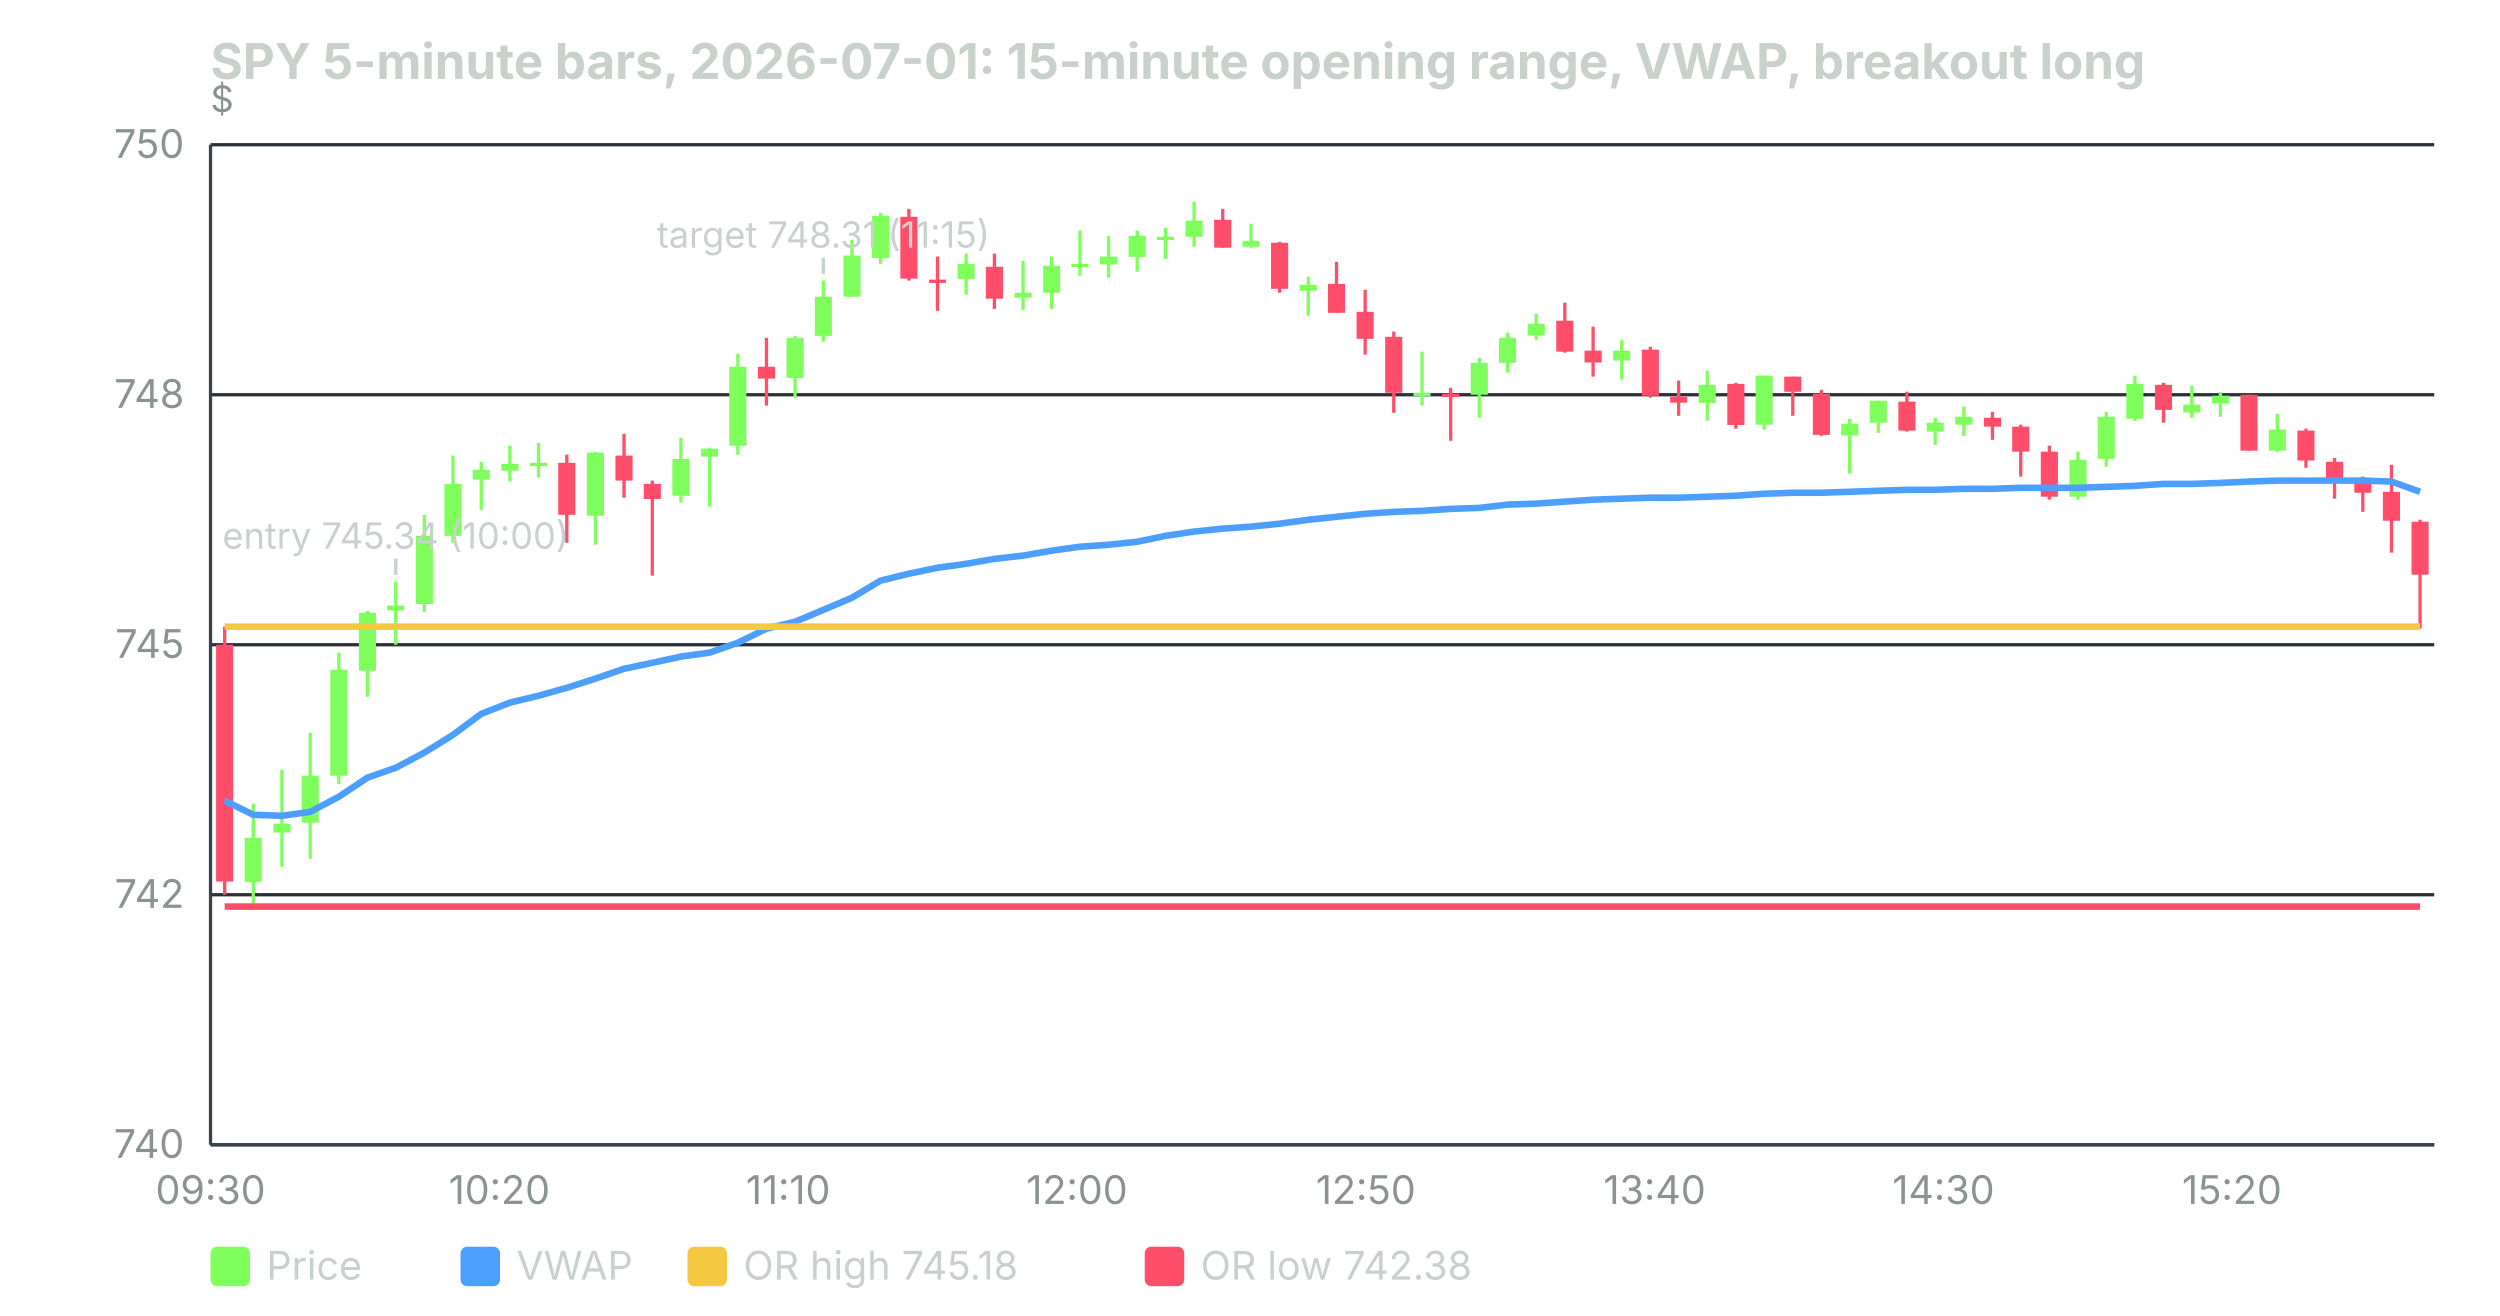
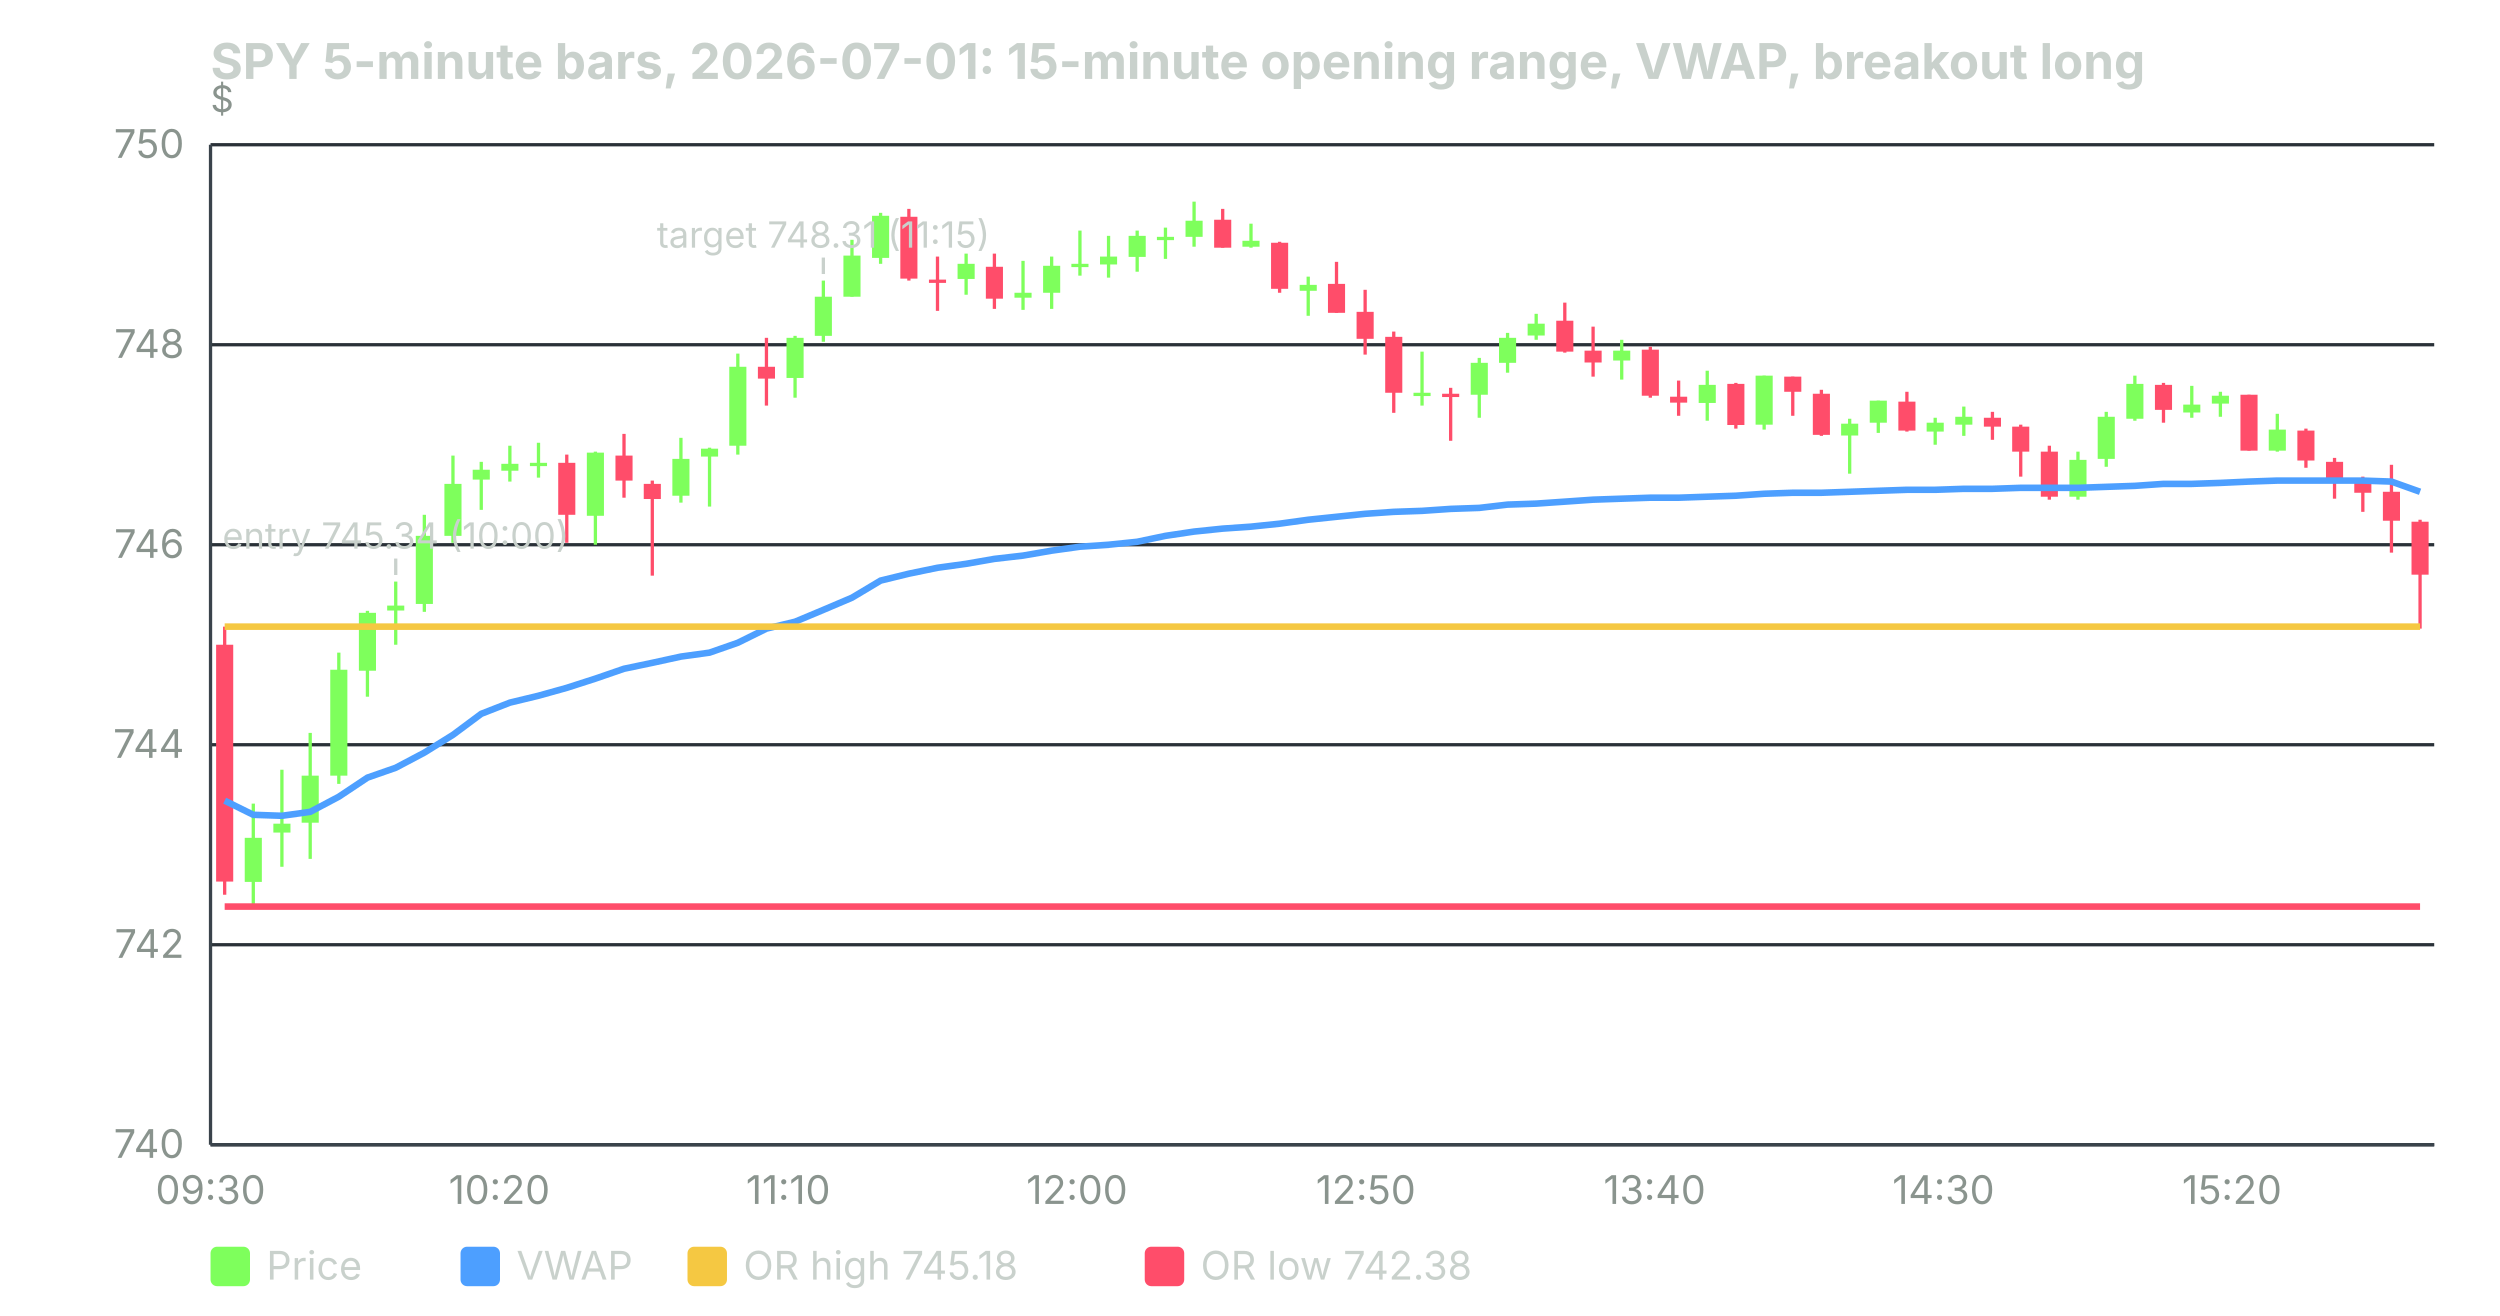
<svg xmlns="http://www.w3.org/2000/svg" viewBox="0 0 760 400" role="img" font-family="ui-sans-serif,system-ui,-apple-system,Segoe UI,sans-serif" font-size="12">
  <text x="64" y="24" fill="#c9d1cc" font-size="15" font-weight="700">SPY 5-minute bars, 2026-07-01: 15-minute opening range, VWAP, breakout long</text>
  <line x1="64" y1="348.0" x2="740" y2="348.0" stroke="#2a3138" stroke-width="1" />
  <text x="56" y="352.0" fill="#8a948e" text-anchor="end">740</text>
-   <line x1="64" y1="272.0" x2="740" y2="272.0" stroke="#2a3138" stroke-width="1" />
-   <text x="56" y="276.0" fill="#8a948e" text-anchor="end">742</text>
-   <line x1="64" y1="196.0" x2="740" y2="196.0" stroke="#2a3138" stroke-width="1" />
-   <text x="56" y="200.0" fill="#8a948e" text-anchor="end">745</text>
-   <line x1="64" y1="120.0" x2="740" y2="120.0" stroke="#2a3138" stroke-width="1" />
-   <text x="56" y="124.0" fill="#8a948e" text-anchor="end">748</text>
+   <line x1="64" y1="287.2" x2="740" y2="287.2" stroke="#2a3138" stroke-width="1" />
+   <text x="56" y="291.2" fill="#8a948e" text-anchor="end">742</text>
+   <line x1="64" y1="226.4" x2="740" y2="226.4" stroke="#2a3138" stroke-width="1" />
+   <text x="56" y="230.4" fill="#8a948e" text-anchor="end">744</text>
+   <line x1="64" y1="165.6" x2="740" y2="165.6" stroke="#2a3138" stroke-width="1" />
+   <text x="56" y="169.6" fill="#8a948e" text-anchor="end">746</text>
+   <line x1="64" y1="104.8" x2="740" y2="104.8" stroke="#2a3138" stroke-width="1" />
+   <text x="56" y="108.8" fill="#8a948e" text-anchor="end">748</text>
  <line x1="64" y1="44.0" x2="740" y2="44.0" stroke="#2a3138" stroke-width="1" />
  <text x="56" y="48.0" fill="#8a948e" text-anchor="end">750</text>
  <line x1="64" y1="44" x2="64" y2="348" stroke="#3a434b" />
  <line x1="64" y1="348" x2="740" y2="348" stroke="#3a434b" />
  <text x="64" y="34" fill="#8a948e" font-size="11">$</text>
  <text x="64.0" y="366" fill="#8a948e" text-anchor="middle">09:30</text>
  <text x="151.8" y="366" fill="#8a948e" text-anchor="middle">10:20</text>
  <text x="239.6" y="366" fill="#8a948e" text-anchor="middle">11:10</text>
  <text x="327.4" y="366" fill="#8a948e" text-anchor="middle">12:00</text>
  <text x="415.2" y="366" fill="#8a948e" text-anchor="middle">12:50</text>
  <text x="503.0" y="366" fill="#8a948e" text-anchor="middle">13:40</text>
  <text x="590.8" y="366" fill="#8a948e" text-anchor="middle">14:30</text>
  <text x="678.5" y="366" fill="#8a948e" text-anchor="middle">15:20</text>
  <line x1="68.3" y1="190.5" x2="68.3" y2="272.0" stroke="#ff4d6a" stroke-width="1" />
  <rect x="65.7" y="196.0" width="5.2" height="72.0" fill="#ff4d6a" />
  <line x1="77.0" y1="244.3" x2="77.0" y2="275.6" stroke="#7eff5c" stroke-width="1" />
  <rect x="74.4" y="254.7" width="5.2" height="13.4" fill="#7eff5c" />
  <line x1="85.7" y1="234.0" x2="85.7" y2="263.5" stroke="#7eff5c" stroke-width="1" />
  <rect x="83.1" y="250.4" width="5.2" height="2.7" fill="#7eff5c" />
  <line x1="94.3" y1="222.8" x2="94.3" y2="261.1" stroke="#7eff5c" stroke-width="1" />
  <rect x="91.7" y="235.8" width="5.2" height="14.3" fill="#7eff5c" />
  <line x1="103.0" y1="198.4" x2="103.0" y2="238.3" stroke="#7eff5c" stroke-width="1" />
  <rect x="100.4" y="203.6" width="5.2" height="32.2" fill="#7eff5c" />
  <line x1="111.7" y1="185.7" x2="111.7" y2="211.8" stroke="#7eff5c" stroke-width="1" />
  <rect x="109.1" y="186.3" width="5.2" height="17.6" fill="#7eff5c" />
  <line x1="120.3" y1="176.8" x2="120.3" y2="196.0" stroke="#7eff5c" stroke-width="1" />
  <rect x="117.7" y="184.1" width="5.2" height="1.5" fill="#7eff5c" />
  <line x1="129.0" y1="156.5" x2="129.0" y2="186.0" stroke="#7eff5c" stroke-width="1" />
  <rect x="126.4" y="162.9" width="5.2" height="20.7" fill="#7eff5c" />
  <line x1="137.7" y1="138.5" x2="137.7" y2="165.0" stroke="#7eff5c" stroke-width="1" />
  <rect x="135.1" y="147.1" width="5.2" height="15.8" fill="#7eff5c" />
  <line x1="146.3" y1="140.4" x2="146.3" y2="155.0" stroke="#7eff5c" stroke-width="1" />
  <rect x="143.7" y="142.8" width="5.2" height="3.0" fill="#7eff5c" />
  <line x1="155.0" y1="135.5" x2="155.0" y2="146.4" stroke="#7eff5c" stroke-width="1" />
  <rect x="152.4" y="141.0" width="5.2" height="2.1" fill="#7eff5c" />
  <line x1="163.7" y1="134.6" x2="163.7" y2="145.2" stroke="#7eff5c" stroke-width="1" />
  <rect x="161.1" y="140.7" width="5.2" height="1.0" fill="#7eff5c" />
  <line x1="172.3" y1="138.2" x2="172.3" y2="165.0" stroke="#ff4d6a" stroke-width="1" />
  <rect x="169.7" y="140.7" width="5.2" height="15.8" fill="#ff4d6a" />
  <line x1="181.0" y1="137.3" x2="181.0" y2="165.6" stroke="#7eff5c" stroke-width="1" />
  <rect x="178.4" y="137.6" width="5.2" height="19.2" fill="#7eff5c" />
  <line x1="189.7" y1="131.9" x2="189.7" y2="151.3" stroke="#ff4d6a" stroke-width="1" />
  <rect x="187.1" y="138.5" width="5.2" height="7.6" fill="#ff4d6a" />
  <line x1="198.3" y1="146.1" x2="198.3" y2="175.0" stroke="#ff4d6a" stroke-width="1" />
  <rect x="195.7" y="147.1" width="5.2" height="4.6" fill="#ff4d6a" />
  <line x1="207.0" y1="133.1" x2="207.0" y2="152.8" stroke="#7eff5c" stroke-width="1" />
  <rect x="204.4" y="139.5" width="5.2" height="11.2" fill="#7eff5c" />
  <line x1="215.7" y1="136.1" x2="215.7" y2="154.0" stroke="#7eff5c" stroke-width="1" />
  <rect x="213.1" y="136.4" width="5.2" height="2.4" fill="#7eff5c" />
  <line x1="224.3" y1="107.5" x2="224.3" y2="138.2" stroke="#7eff5c" stroke-width="1" />
  <rect x="221.7" y="111.5" width="5.2" height="24.0" fill="#7eff5c" />
  <line x1="233.0" y1="102.7" x2="233.0" y2="123.3" stroke="#ff4d6a" stroke-width="1" />
  <rect x="230.4" y="111.5" width="5.2" height="3.6" fill="#ff4d6a" />
  <line x1="241.7" y1="102.1" x2="241.7" y2="120.9" stroke="#7eff5c" stroke-width="1" />
  <rect x="239.1" y="102.7" width="5.2" height="12.2" fill="#7eff5c" />
  <line x1="250.3" y1="85.3" x2="250.3" y2="103.9" stroke="#7eff5c" stroke-width="1" />
  <rect x="247.7" y="90.2" width="5.2" height="11.9" fill="#7eff5c" />
  <line x1="259.0" y1="72.9" x2="259.0" y2="90.2" stroke="#7eff5c" stroke-width="1" />
  <rect x="256.4" y="77.7" width="5.2" height="12.5" fill="#7eff5c" />
  <line x1="267.7" y1="64.7" x2="267.7" y2="80.2" stroke="#7eff5c" stroke-width="1" />
  <rect x="265.1" y="65.6" width="5.2" height="12.8" fill="#7eff5c" />
  <line x1="276.3" y1="63.5" x2="276.3" y2="85.3" stroke="#ff4d6a" stroke-width="1" />
  <rect x="273.7" y="65.9" width="5.2" height="18.8" fill="#ff4d6a" />
  <line x1="285.0" y1="78.0" x2="285.0" y2="94.5" stroke="#ff4d6a" stroke-width="1" />
  <rect x="282.4" y="85.0" width="5.2" height="1.0" fill="#ff4d6a" />
  <line x1="293.7" y1="77.1" x2="293.7" y2="89.6" stroke="#7eff5c" stroke-width="1" />
  <rect x="291.1" y="80.2" width="5.2" height="4.6" fill="#7eff5c" />
  <line x1="302.3" y1="77.1" x2="302.3" y2="93.9" stroke="#ff4d6a" stroke-width="1" />
  <rect x="299.7" y="81.1" width="5.2" height="9.7" fill="#ff4d6a" />
  <line x1="311.0" y1="79.3" x2="311.0" y2="94.2" stroke="#7eff5c" stroke-width="1" />
  <rect x="308.4" y="89.0" width="5.2" height="1.5" fill="#7eff5c" />
  <line x1="319.7" y1="78.0" x2="319.7" y2="93.9" stroke="#7eff5c" stroke-width="1" />
  <rect x="317.1" y="80.8" width="5.2" height="8.2" fill="#7eff5c" />
  <line x1="328.3" y1="70.1" x2="328.3" y2="83.8" stroke="#7eff5c" stroke-width="1" />
  <rect x="325.7" y="80.2" width="5.2" height="1.0" fill="#7eff5c" />
  <line x1="337.0" y1="71.7" x2="337.0" y2="84.4" stroke="#7eff5c" stroke-width="1" />
  <rect x="334.4" y="78.0" width="5.2" height="2.4" fill="#7eff5c" />
  <line x1="345.7" y1="70.1" x2="345.7" y2="82.6" stroke="#7eff5c" stroke-width="1" />
  <rect x="343.1" y="71.7" width="5.2" height="6.4" fill="#7eff5c" />
  <line x1="354.3" y1="69.2" x2="354.3" y2="78.7" stroke="#7eff5c" stroke-width="1" />
  <rect x="351.7" y="72.0" width="5.2" height="1.0" fill="#7eff5c" />
  <line x1="363.0" y1="61.3" x2="363.0" y2="75.0" stroke="#7eff5c" stroke-width="1" />
  <rect x="360.4" y="67.1" width="5.2" height="4.9" fill="#7eff5c" />
  <line x1="371.7" y1="63.5" x2="371.7" y2="75.3" stroke="#ff4d6a" stroke-width="1" />
  <rect x="369.1" y="66.8" width="5.2" height="8.5" fill="#ff4d6a" />
  <line x1="380.3" y1="68.0" x2="380.3" y2="75.3" stroke="#7eff5c" stroke-width="1" />
  <rect x="377.7" y="73.2" width="5.2" height="1.8" fill="#7eff5c" />
  <line x1="389.0" y1="73.5" x2="389.0" y2="89.0" stroke="#ff4d6a" stroke-width="1" />
  <rect x="386.4" y="73.8" width="5.2" height="14.0" fill="#ff4d6a" />
  <line x1="397.7" y1="84.1" x2="397.7" y2="96.0" stroke="#7eff5c" stroke-width="1" />
  <rect x="395.1" y="86.6" width="5.2" height="1.8" fill="#7eff5c" />
  <line x1="406.3" y1="79.6" x2="406.3" y2="95.1" stroke="#ff4d6a" stroke-width="1" />
  <rect x="403.7" y="86.3" width="5.2" height="8.8" fill="#ff4d6a" />
  <line x1="415.0" y1="88.1" x2="415.0" y2="107.8" stroke="#ff4d6a" stroke-width="1" />
  <rect x="412.4" y="94.8" width="5.2" height="8.2" fill="#ff4d6a" />
  <line x1="423.7" y1="100.8" x2="423.7" y2="125.5" stroke="#ff4d6a" stroke-width="1" />
  <rect x="421.1" y="102.4" width="5.2" height="17.0" fill="#ff4d6a" />
  <line x1="432.3" y1="106.9" x2="432.3" y2="123.3" stroke="#7eff5c" stroke-width="1" />
  <rect x="429.7" y="119.4" width="5.2" height="1.0" fill="#7eff5c" />
  <line x1="441.0" y1="117.9" x2="441.0" y2="134.0" stroke="#ff4d6a" stroke-width="1" />
  <rect x="438.4" y="119.7" width="5.2" height="1.0" fill="#ff4d6a" />
  <line x1="449.7" y1="108.8" x2="449.7" y2="127.0" stroke="#7eff5c" stroke-width="1" />
  <rect x="447.1" y="110.3" width="5.2" height="9.7" fill="#7eff5c" />
  <line x1="458.3" y1="101.2" x2="458.3" y2="113.3" stroke="#7eff5c" stroke-width="1" />
  <rect x="455.7" y="102.7" width="5.2" height="7.6" fill="#7eff5c" />
  <line x1="467.0" y1="95.4" x2="467.0" y2="103.3" stroke="#7eff5c" stroke-width="1" />
  <rect x="464.4" y="98.4" width="5.2" height="3.6" fill="#7eff5c" />
  <line x1="475.7" y1="92.0" x2="475.7" y2="107.2" stroke="#ff4d6a" stroke-width="1" />
  <rect x="473.1" y="97.5" width="5.2" height="9.4" fill="#ff4d6a" />
  <line x1="484.3" y1="99.3" x2="484.3" y2="114.5" stroke="#ff4d6a" stroke-width="1" />
  <rect x="481.7" y="106.6" width="5.2" height="3.6" fill="#ff4d6a" />
  <line x1="493.0" y1="103.3" x2="493.0" y2="115.4" stroke="#7eff5c" stroke-width="1" />
  <rect x="490.4" y="106.6" width="5.2" height="3.0" fill="#7eff5c" />
  <line x1="501.7" y1="105.4" x2="501.7" y2="120.9" stroke="#ff4d6a" stroke-width="1" />
  <rect x="499.1" y="106.3" width="5.2" height="14.0" fill="#ff4d6a" />
  <line x1="510.3" y1="115.7" x2="510.3" y2="126.4" stroke="#ff4d6a" stroke-width="1" />
  <rect x="507.7" y="120.6" width="5.2" height="1.8" fill="#ff4d6a" />
  <line x1="519.0" y1="112.7" x2="519.0" y2="127.9" stroke="#7eff5c" stroke-width="1" />
  <rect x="516.4" y="117.0" width="5.2" height="5.5" fill="#7eff5c" />
  <line x1="527.7" y1="116.4" x2="527.7" y2="130.3" stroke="#ff4d6a" stroke-width="1" />
  <rect x="525.1" y="116.7" width="5.2" height="12.5" fill="#ff4d6a" />
  <line x1="536.3" y1="114.2" x2="536.3" y2="130.6" stroke="#7eff5c" stroke-width="1" />
  <rect x="533.7" y="114.2" width="5.2" height="14.9" fill="#7eff5c" />
  <line x1="545.0" y1="114.5" x2="545.0" y2="126.4" stroke="#ff4d6a" stroke-width="1" />
  <rect x="542.4" y="114.5" width="5.2" height="4.6" fill="#ff4d6a" />
  <line x1="553.7" y1="118.5" x2="553.7" y2="132.5" stroke="#ff4d6a" stroke-width="1" />
  <rect x="551.1" y="119.7" width="5.2" height="12.5" fill="#ff4d6a" />
  <line x1="562.3" y1="127.3" x2="562.3" y2="144.0" stroke="#7eff5c" stroke-width="1" />
  <rect x="559.7" y="128.8" width="5.2" height="3.6" fill="#7eff5c" />
  <line x1="571.0" y1="121.8" x2="571.0" y2="131.6" stroke="#7eff5c" stroke-width="1" />
  <rect x="568.4" y="121.8" width="5.2" height="6.7" fill="#7eff5c" />
  <line x1="579.7" y1="119.1" x2="579.7" y2="131.2" stroke="#ff4d6a" stroke-width="1" />
  <rect x="577.1" y="122.1" width="5.2" height="8.8" fill="#ff4d6a" />
  <line x1="588.3" y1="127.0" x2="588.3" y2="135.2" stroke="#7eff5c" stroke-width="1" />
  <rect x="585.7" y="128.5" width="5.2" height="2.7" fill="#7eff5c" />
  <line x1="597.0" y1="123.6" x2="597.0" y2="132.5" stroke="#7eff5c" stroke-width="1" />
  <rect x="594.4" y="126.7" width="5.2" height="2.4" fill="#7eff5c" />
  <line x1="605.7" y1="125.2" x2="605.7" y2="133.7" stroke="#ff4d6a" stroke-width="1" />
  <rect x="603.1" y="127.0" width="5.2" height="2.7" fill="#ff4d6a" />
  <line x1="614.3" y1="129.1" x2="614.3" y2="144.9" stroke="#ff4d6a" stroke-width="1" />
  <rect x="611.7" y="129.7" width="5.2" height="7.6" fill="#ff4d6a" />
  <line x1="623.0" y1="135.5" x2="623.0" y2="151.9" stroke="#ff4d6a" stroke-width="1" />
  <rect x="620.4" y="137.3" width="5.2" height="13.7" fill="#ff4d6a" />
  <line x1="631.7" y1="137.3" x2="631.7" y2="151.9" stroke="#7eff5c" stroke-width="1" />
  <rect x="629.1" y="139.8" width="5.2" height="11.2" fill="#7eff5c" />
  <line x1="640.3" y1="125.2" x2="640.3" y2="141.9" stroke="#7eff5c" stroke-width="1" />
  <rect x="637.7" y="126.7" width="5.2" height="12.8" fill="#7eff5c" />
  <line x1="649.0" y1="114.2" x2="649.0" y2="127.9" stroke="#7eff5c" stroke-width="1" />
  <rect x="646.4" y="116.7" width="5.2" height="10.6" fill="#7eff5c" />
  <line x1="657.7" y1="116.4" x2="657.7" y2="128.5" stroke="#ff4d6a" stroke-width="1" />
  <rect x="655.1" y="117.0" width="5.2" height="7.6" fill="#ff4d6a" />
  <line x1="666.3" y1="117.3" x2="666.3" y2="127.0" stroke="#7eff5c" stroke-width="1" />
  <rect x="663.7" y="123.0" width="5.2" height="2.4" fill="#7eff5c" />
  <line x1="675.0" y1="119.1" x2="675.0" y2="126.7" stroke="#7eff5c" stroke-width="1" />
  <rect x="672.4" y="120.3" width="5.2" height="2.4" fill="#7eff5c" />
  <line x1="683.7" y1="120.0" x2="683.7" y2="137.0" stroke="#ff4d6a" stroke-width="1" />
  <rect x="681.1" y="120.0" width="5.2" height="17.0" fill="#ff4d6a" />
  <line x1="692.3" y1="125.8" x2="692.3" y2="137.3" stroke="#7eff5c" stroke-width="1" />
  <rect x="689.7" y="130.6" width="5.2" height="6.4" fill="#7eff5c" />
  <line x1="701.0" y1="130.3" x2="701.0" y2="142.2" stroke="#ff4d6a" stroke-width="1" />
  <rect x="698.4" y="130.9" width="5.2" height="9.1" fill="#ff4d6a" />
  <line x1="709.7" y1="139.2" x2="709.7" y2="151.6" stroke="#ff4d6a" stroke-width="1" />
  <rect x="707.1" y="140.4" width="5.2" height="5.5" fill="#ff4d6a" />
  <line x1="718.3" y1="144.9" x2="718.3" y2="155.6" stroke="#ff4d6a" stroke-width="1" />
  <rect x="715.7" y="145.8" width="5.2" height="4.0" fill="#ff4d6a" />
  <line x1="727.0" y1="141.3" x2="727.0" y2="168.0" stroke="#ff4d6a" stroke-width="1" />
  <rect x="724.4" y="149.5" width="5.2" height="8.8" fill="#ff4d6a" />
  <line x1="735.7" y1="158.0" x2="735.7" y2="191.1" stroke="#ff4d6a" stroke-width="1" />
  <rect x="733.1" y="158.6" width="5.2" height="16.1" fill="#ff4d6a" />
  <polyline points="68.3,243.4 77.0,247.7 85.7,248.0 94.3,246.8 103.0,242.2 111.7,236.4 120.3,233.4 129.0,228.8 137.7,223.4 146.3,217.0 155.0,213.6 163.7,211.5 172.3,209.1 181.0,206.3 189.7,203.3 198.3,201.5 207.0,199.6 215.7,198.4 224.3,195.4 233.0,191.1 241.7,189.0 250.3,185.4 259.0,181.7 267.7,176.5 276.3,174.4 285.0,172.6 293.7,171.4 302.3,169.9 311.0,168.9 319.7,167.4 328.3,166.2 337.0,165.6 345.7,164.7 354.3,162.9 363.0,161.6 371.7,160.7 380.3,160.1 389.0,159.2 397.7,158.0 406.3,157.1 415.0,156.2 423.7,155.6 432.3,155.3 441.0,154.7 449.7,154.4 458.3,153.4 467.0,153.1 475.7,152.5 484.3,151.9 493.0,151.6 501.7,151.3 510.3,151.3 519.0,151.0 527.7,150.7 536.3,150.1 545.0,149.8 553.7,149.8 562.3,149.5 571.0,149.2 579.7,148.9 588.3,148.9 597.0,148.6 605.7,148.6 614.3,148.3 623.0,148.3 631.7,148.3 640.3,148.0 649.0,147.7 657.7,147.1 666.3,147.1 675.0,146.8 683.7,146.4 692.3,146.1 701.0,146.1 709.7,146.1 718.3,146.1 727.0,146.4 735.7,149.5" fill="none" stroke="#4d9fff" stroke-width="2" />
  <polyline points="68.3,190.5 77.0,190.5 85.7,190.5 94.3,190.5 103.0,190.5 111.7,190.5 120.3,190.5 129.0,190.5 137.7,190.5 146.3,190.5 155.0,190.5 163.7,190.5 172.3,190.5 181.0,190.5 189.7,190.5 198.3,190.5 207.0,190.5 215.7,190.5 224.3,190.5 233.0,190.5 241.7,190.5 250.3,190.5 259.0,190.5 267.7,190.5 276.3,190.5 285.0,190.5 293.7,190.5 302.3,190.5 311.0,190.5 319.7,190.5 328.3,190.5 337.0,190.5 345.7,190.5 354.3,190.5 363.0,190.5 371.7,190.5 380.3,190.5 389.0,190.5 397.7,190.5 406.3,190.5 415.0,190.5 423.7,190.5 432.3,190.5 441.0,190.5 449.7,190.5 458.3,190.5 467.0,190.5 475.7,190.5 484.3,190.5 493.0,190.5 501.7,190.5 510.3,190.5 519.0,190.5 527.7,190.5 536.3,190.5 545.0,190.5 553.7,190.5 562.3,190.5 571.0,190.5 579.7,190.5 588.3,190.5 597.0,190.5 605.7,190.5 614.3,190.5 623.0,190.5 631.7,190.5 640.3,190.5 649.0,190.5 657.7,190.5 666.3,190.5 675.0,190.5 683.7,190.5 692.3,190.5 701.0,190.5 709.7,190.5 718.3,190.5 727.0,190.5 735.7,190.5" fill="none" stroke="#f5c842" stroke-width="2" />
  <polyline points="68.3,275.6 77.0,275.6 85.7,275.6 94.3,275.6 103.0,275.6 111.7,275.6 120.3,275.6 129.0,275.6 137.7,275.6 146.3,275.6 155.0,275.6 163.7,275.6 172.3,275.6 181.0,275.6 189.7,275.6 198.3,275.6 207.0,275.6 215.7,275.6 224.3,275.6 233.0,275.6 241.7,275.6 250.3,275.6 259.0,275.6 267.7,275.6 276.3,275.6 285.0,275.6 293.7,275.6 302.3,275.6 311.0,275.6 319.7,275.6 328.3,275.6 337.0,275.6 345.7,275.6 354.3,275.6 363.0,275.6 371.7,275.6 380.3,275.6 389.0,275.6 397.7,275.6 406.3,275.6 415.0,275.6 423.7,275.6 432.3,275.6 441.0,275.6 449.7,275.6 458.3,275.6 467.0,275.6 475.7,275.6 484.3,275.6 493.0,275.6 501.7,275.6 510.3,275.6 519.0,275.6 527.7,275.6 536.3,275.6 545.0,275.6 553.7,275.6 562.3,275.6 571.0,275.6 579.7,275.6 588.3,275.6 597.0,275.6 605.7,275.6 614.3,275.6 623.0,275.6 631.7,275.6 640.3,275.6 649.0,275.6 657.7,275.6 666.3,275.6 675.0,275.6 683.7,275.6 692.3,275.6 701.0,275.6 709.7,275.6 718.3,275.6 727.0,275.6 735.7,275.6" fill="none" stroke="#ff4d6a" stroke-width="2" />
  <text x="120.3" y="166.8" fill="#c9d1cc" text-anchor="middle" font-size="11">entry 745.34 (10:00)</text>
  <line x1="120.3" y1="169.8" x2="120.3" y2="174.8" stroke="#c9d1cc" />
  <text x="250.3" y="75.3" fill="#c9d1cc" text-anchor="middle" font-size="11">target 748.31 (11:15)</text>
  <line x1="250.3" y1="78.3" x2="250.3" y2="83.3" stroke="#c9d1cc" />
  <rect x="64" y="379" width="12" height="12" fill="#7eff5c" rx="2" />
  <text x="81" y="389" fill="#c9d1cc">Price</text>
  <rect x="140" y="379" width="12" height="12" fill="#4d9fff" rx="2" />
  <text x="157" y="389" fill="#c9d1cc">VWAP</text>
  <rect x="209" y="379" width="12" height="12" fill="#f5c842" rx="2" />
  <text x="226" y="389" fill="#c9d1cc">OR high 745.18</text>
  <rect x="348" y="379" width="12" height="12" fill="#ff4d6a" rx="2" />
  <text x="365" y="389" fill="#c9d1cc">OR low 742.38</text>
</svg>
